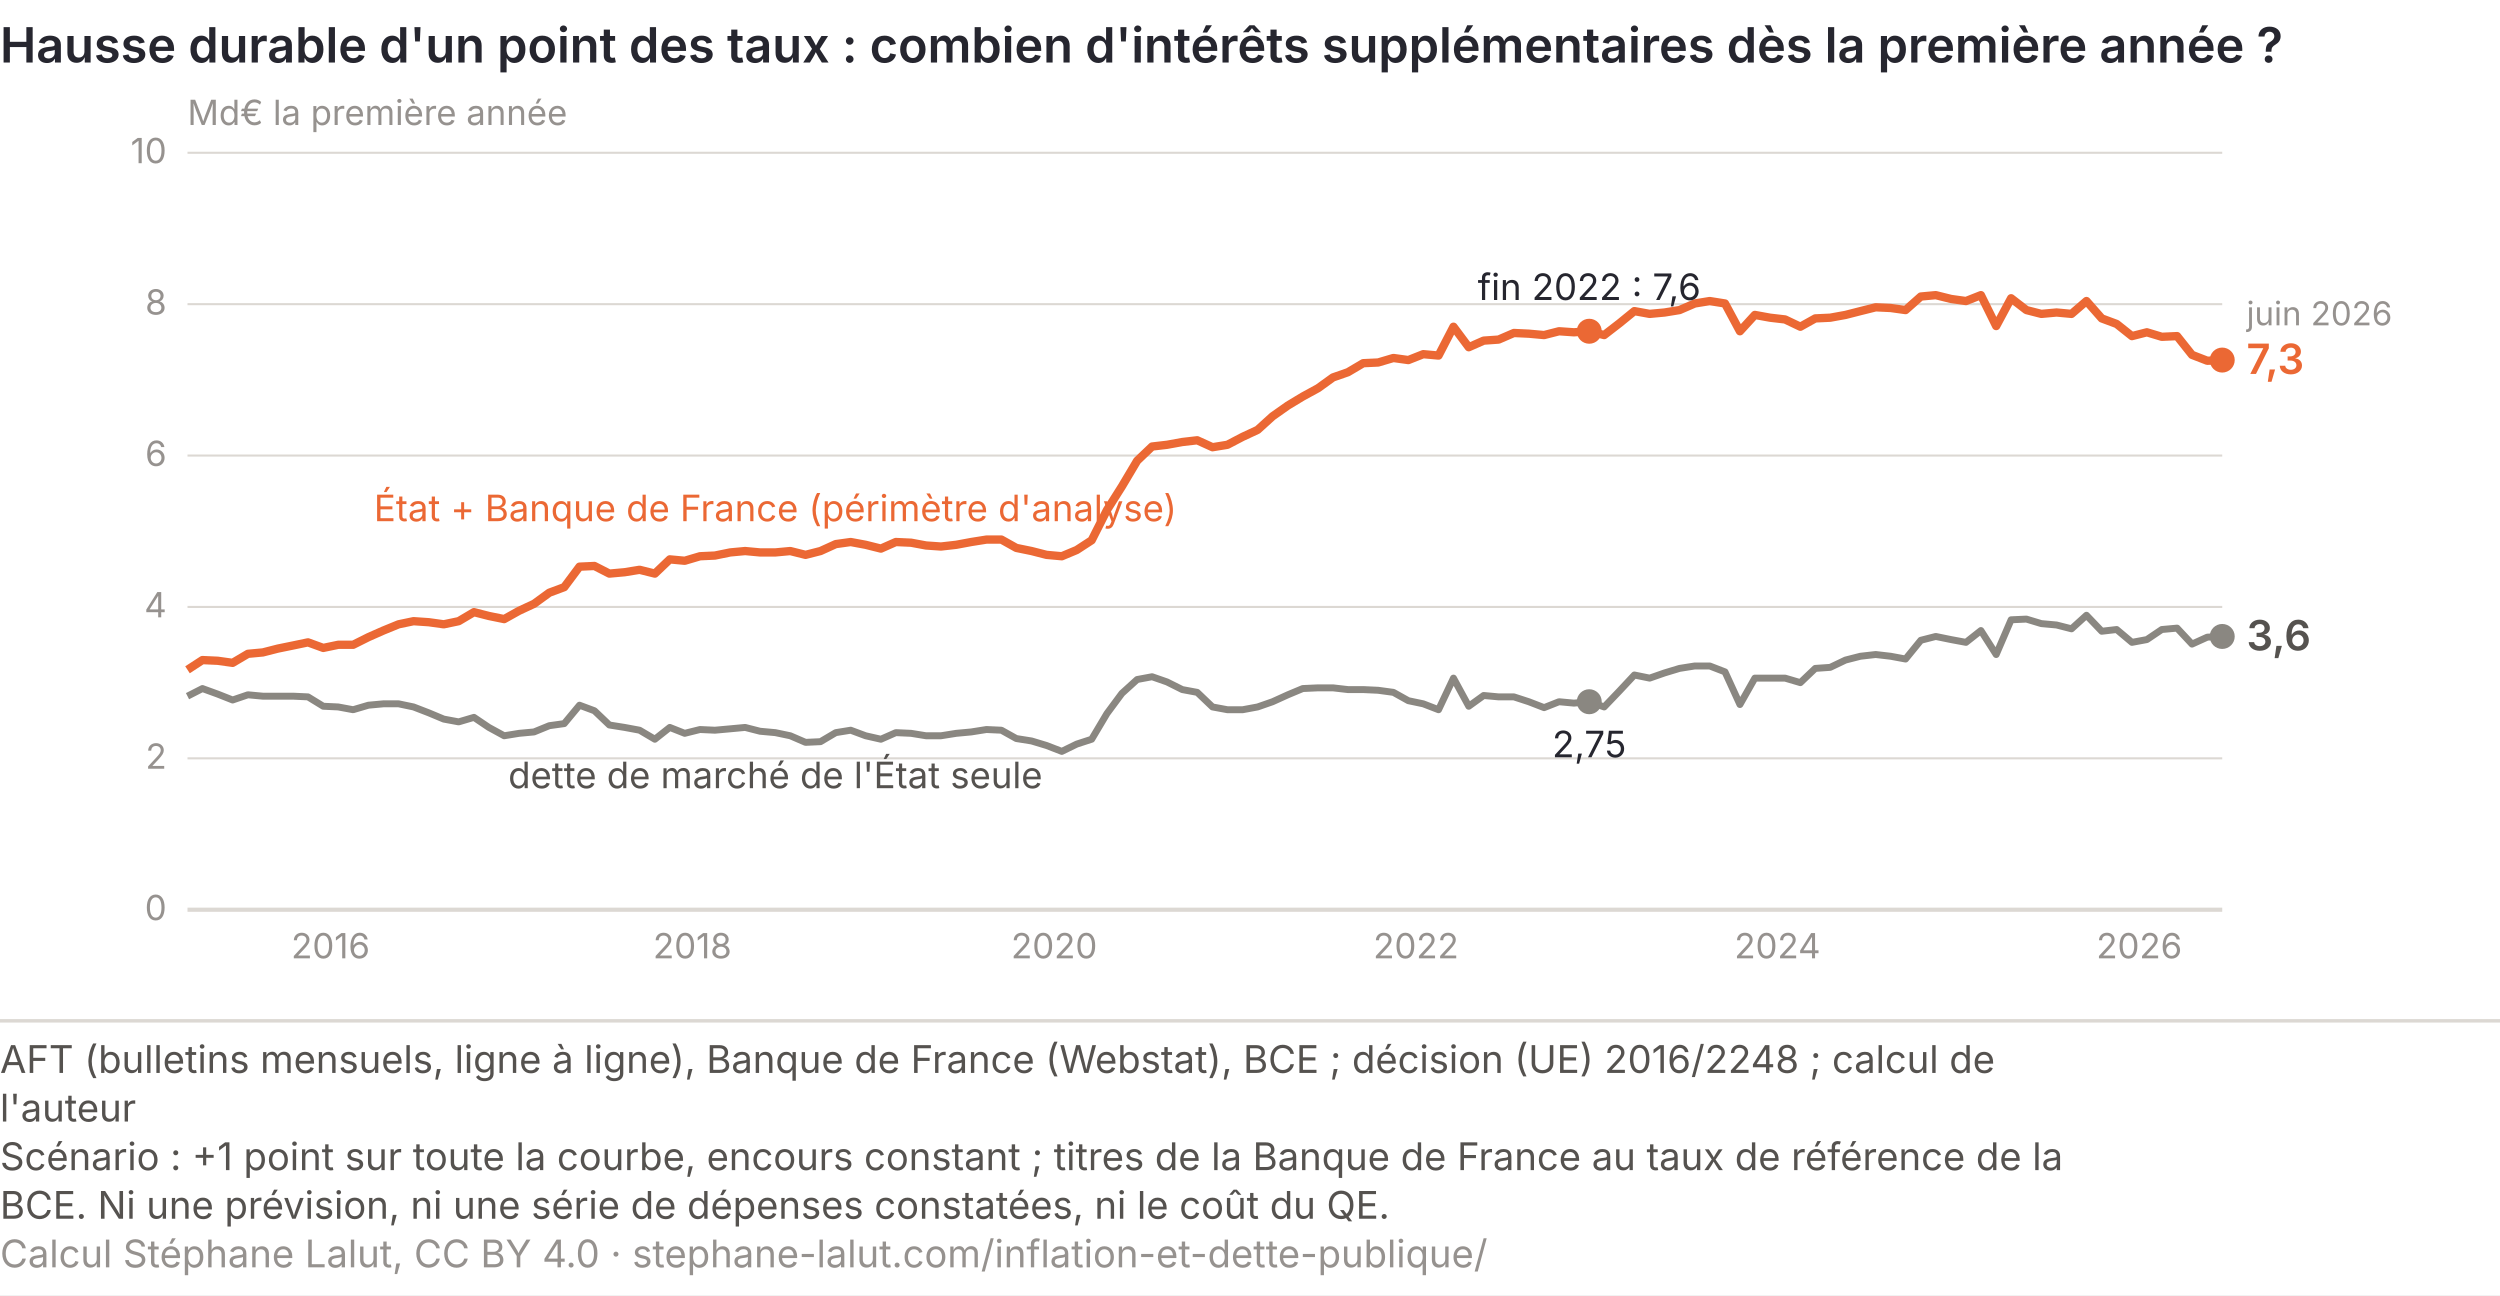
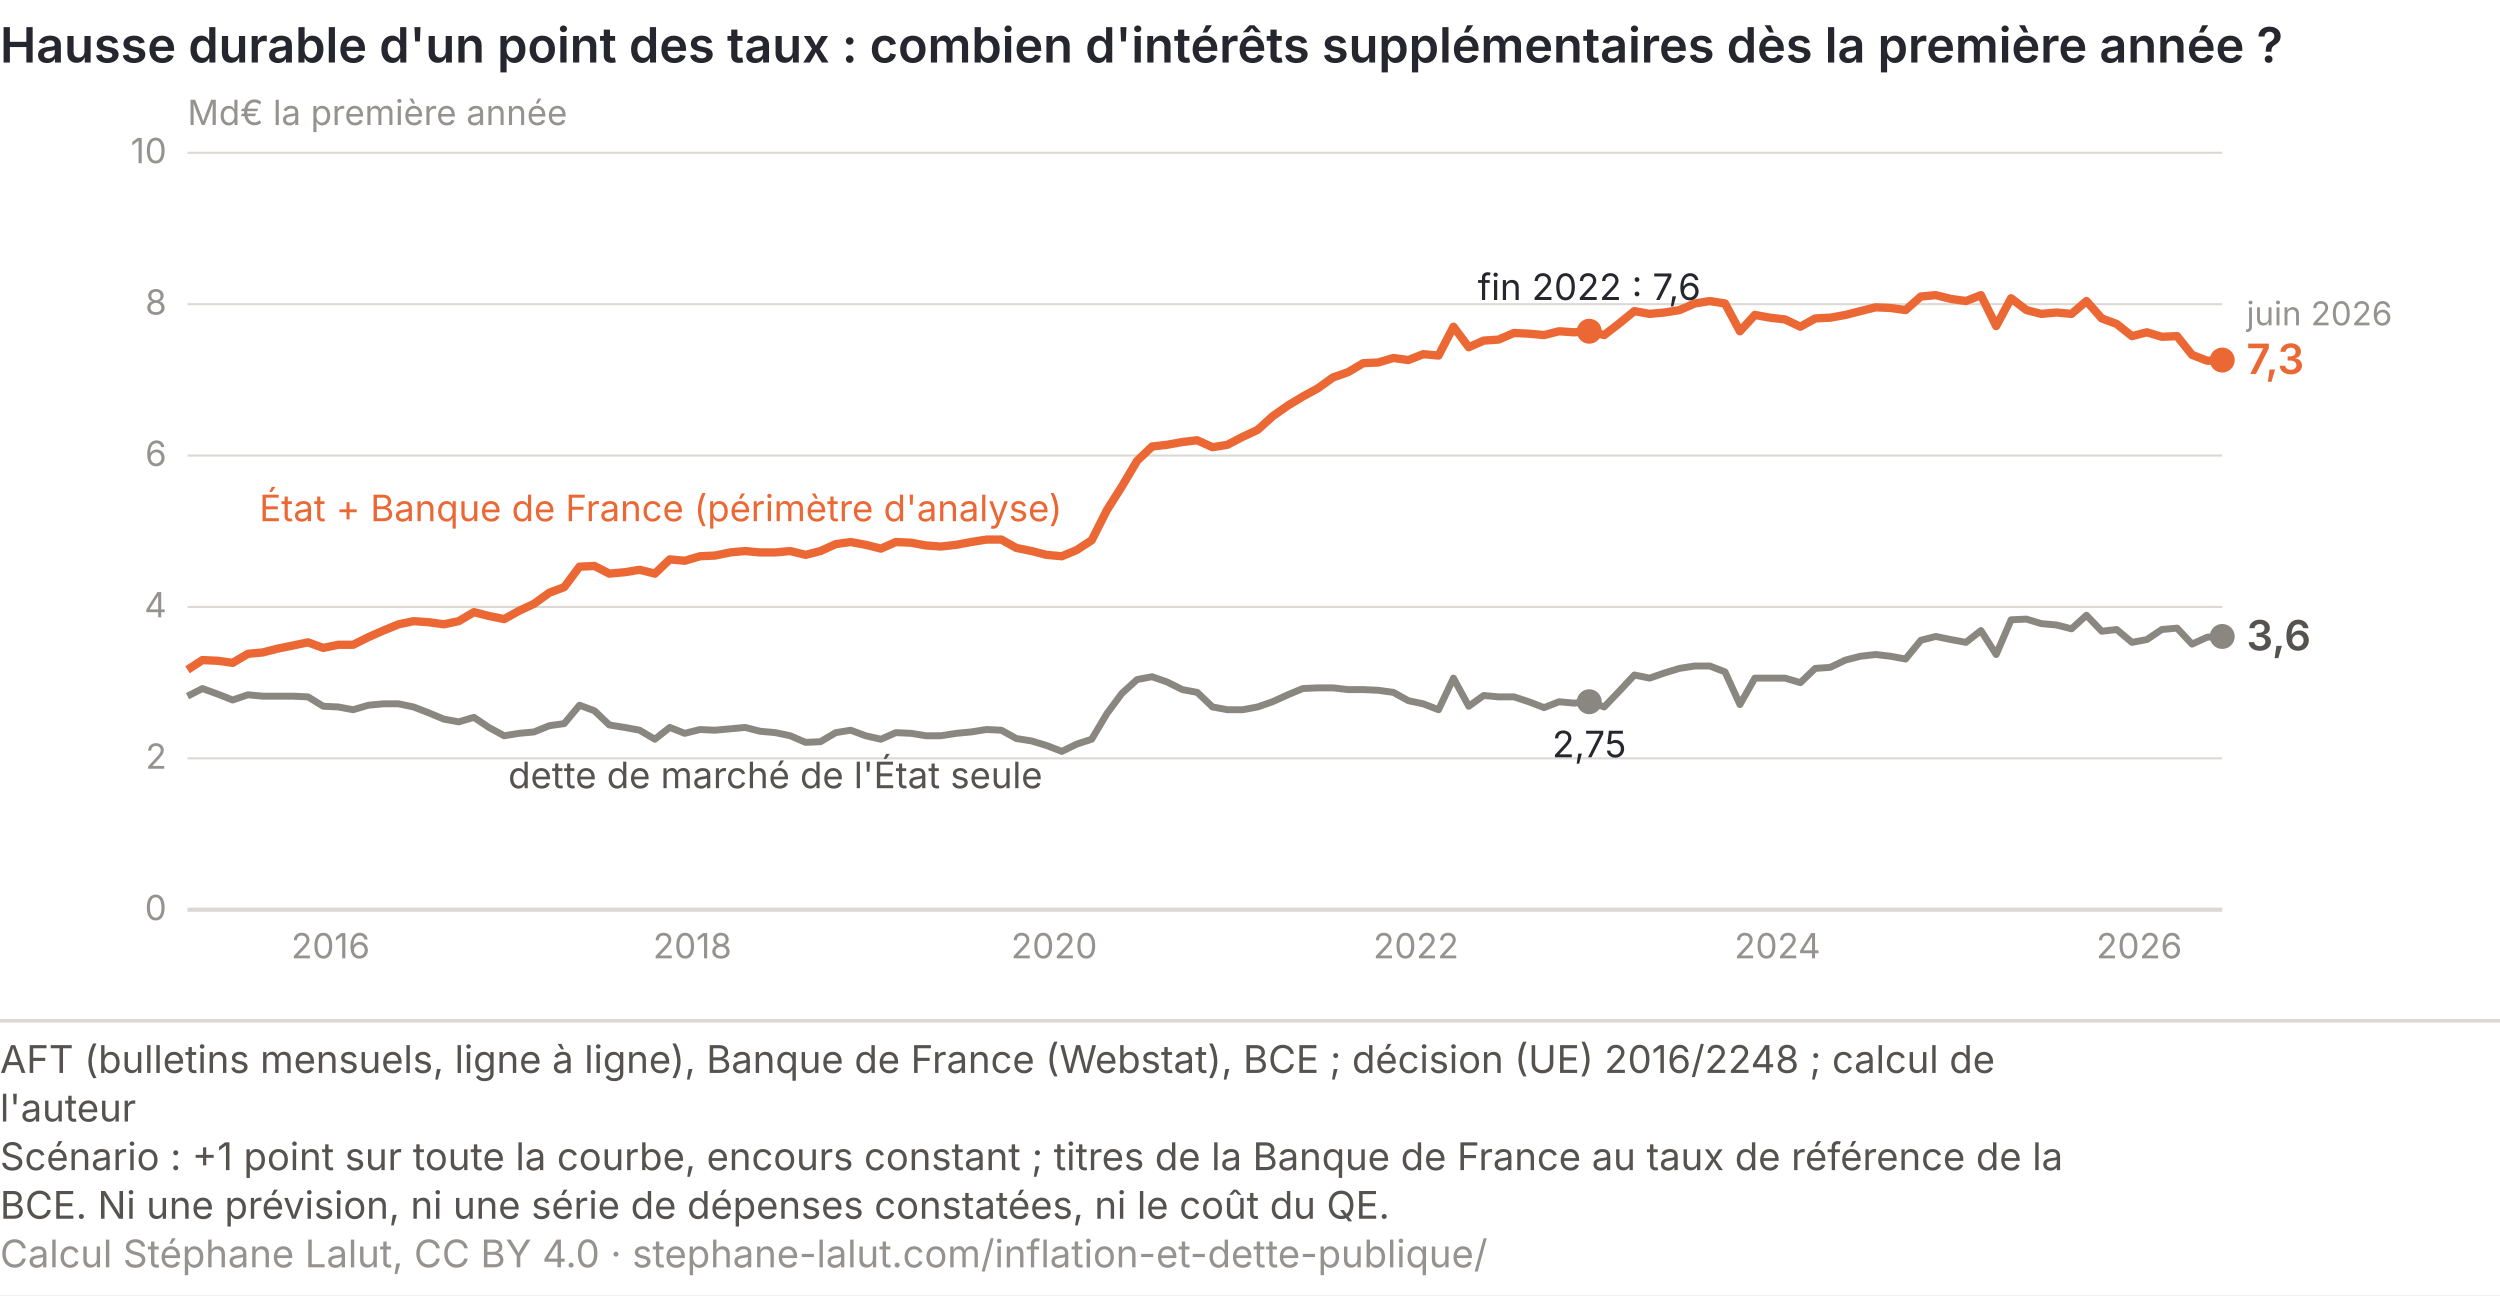
<svg xmlns="http://www.w3.org/2000/svg" viewBox="0 0 720 373" role="img" font-variant-numeric="tabular-nums" aria-labelledby="achats-t achats-d" font-family="Inter, 'Helvetica Neue', Arial, sans-serif">
  <rect width="720" height="373" fill="#ffffff" />
  <text x="0" y="18" font-size="14" font-weight="600" fill="#26262f">Hausse durable d'un point des taux : combien d'intérêts supplémentaires dès la première année ?</text>
  <line x1="54" y1="262.0" x2="640" y2="262.0" stroke="#dcd8d3" stroke-width="1.2" />
  <text x="48" y="265.0" font-size="10" fill="#96928f" text-anchor="end">0</text>
  <line x1="54" y1="218.4" x2="640" y2="218.4" stroke="#dcd8d3" stroke-width="0.6" />
  <text x="48" y="221.4" font-size="10" fill="#96928f" text-anchor="end">2</text>
  <line x1="54" y1="174.8" x2="640" y2="174.8" stroke="#dcd8d3" stroke-width="0.6" />
  <text x="48" y="177.8" font-size="10" fill="#96928f" text-anchor="end">4</text>
  <line x1="54" y1="131.2" x2="640" y2="131.2" stroke="#dcd8d3" stroke-width="0.6" />
  <text x="48" y="134.2" font-size="10" fill="#96928f" text-anchor="end">6</text>
  <line x1="54" y1="87.6" x2="640" y2="87.6" stroke="#dcd8d3" stroke-width="0.6" />
  <text x="48" y="90.6" font-size="10" fill="#96928f" text-anchor="end">8</text>
  <line x1="54" y1="44.0" x2="640" y2="44.0" stroke="#dcd8d3" stroke-width="0.6" />
  <text x="48" y="47.0" font-size="10" fill="#96928f" text-anchor="end">10</text>
  <text x="54" y="36" font-size="10" fill="#96928f">Md€ la première année</text>
  <text x="95.2" y="276" font-size="10" fill="#96928f" text-anchor="middle">2016</text>
  <text x="199.4" y="276" font-size="10" fill="#96928f" text-anchor="middle">2018</text>
  <text x="303.6" y="276" font-size="10" fill="#96928f" text-anchor="middle">2020</text>
  <text x="407.8" y="276" font-size="10" fill="#96928f" text-anchor="middle">2022</text>
  <text x="511.9" y="276" font-size="10" fill="#96928f" text-anchor="middle">2024</text>
  <text x="616.1" y="276" font-size="10" fill="#96928f" text-anchor="middle">2026</text>
  <path d="M54.0,200.5 L58.3,198.3 L62.7,199.9 L67.0,201.6 L71.4,200.1 L75.7,200.5 L80.0,200.5 L84.4,200.5 L88.7,200.7 L93.1,203.4 L97.4,203.6 L101.7,204.4 L106.1,203.1 L110.4,202.7 L114.8,202.7 L119.1,203.6 L123.5,205.3 L127.8,207.1 L132.1,207.9 L136.5,206.6 L140.8,209.5 L145.2,211.9 L149.5,211.2 L153.8,210.8 L158.2,209.0 L162.5,208.4 L166.9,203.1 L171.2,204.7 L175.5,208.8 L179.9,209.5 L184.2,210.3 L188.6,212.9 L192.9,209.5 L197.2,211.2 L201.6,210.1 L205.9,210.3 L210.3,209.9 L214.6,209.5 L218.9,210.6 L223.3,211.0 L227.6,211.9 L232.0,213.8 L236.3,213.6 L240.7,211.0 L245.0,210.3 L249.3,211.9 L253.7,212.9 L258.0,211.0 L262.4,211.2 L266.7,211.9 L271.0,211.9 L275.4,211.2 L279.7,210.8 L284.1,210.1 L288.4,210.3 L292.7,212.7 L297.1,213.4 L301.4,214.7 L305.8,216.4 L310.1,214.3 L314.4,212.9 L318.8,205.5 L323.1,199.7 L327.5,195.7 L331.8,194.9 L336.1,196.4 L340.5,198.6 L344.8,199.4 L349.2,203.6 L353.5,204.4 L357.9,204.4 L362.2,203.6 L366.5,202.1 L370.9,200.1 L375.2,198.3 L379.6,198.1 L383.9,198.1 L388.2,198.6 L392.6,198.6 L396.9,198.8 L401.3,199.4 L405.6,201.8 L409.9,202.7 L414.3,204.4 L418.6,195.3 L423.0,203.4 L427.3,200.3 L431.6,200.7 L436.0,200.7 L440.3,202.1 L444.7,203.8 L449.0,202.1 L453.3,202.5 L457.7,202.1 L462.0,203.6 L466.4,199.0 L470.7,194.4 L475.1,195.3 L479.4,193.8 L483.7,192.5 L488.1,191.8 L492.4,191.8 L496.8,193.5 L501.1,202.9 L505.4,195.3 L509.8,195.3 L514.1,195.3 L518.5,196.6 L522.8,192.5 L527.1,192.2 L531.5,190.1 L535.8,189.0 L540.2,188.5 L544.5,189.0 L548.8,189.8 L553.2,184.4 L557.5,183.3 L561.9,184.2 L566.2,185.0 L570.5,181.6 L574.9,188.5 L579.2,178.5 L583.6,178.3 L587.9,179.6 L592.3,180.0 L596.6,181.1 L600.9,177.2 L605.3,181.8 L609.6,181.3 L614.0,185.0 L618.3,184.2 L622.6,181.3 L627.0,180.9 L631.3,185.5 L635.7,183.5 L640.0,183.3" fill="none" stroke="#8a8781" stroke-width="2.0" stroke-linejoin="round" />
  <path d="M54.0,192.9 L58.3,190.1 L62.7,190.3 L67.0,190.9 L71.4,188.3 L75.7,187.9 L80.0,186.8 L84.4,185.9 L88.7,185.0 L93.1,186.6 L97.4,185.7 L101.7,185.7 L106.1,183.5 L110.4,181.6 L114.8,179.8 L119.1,178.9 L123.5,179.2 L127.8,179.8 L132.1,178.9 L136.5,176.3 L140.8,177.4 L145.2,178.3 L149.5,175.9 L153.8,173.9 L158.2,170.7 L162.5,169.1 L166.9,163.2 L171.2,163.0 L175.5,165.2 L179.9,164.8 L184.2,164.1 L188.6,165.2 L192.9,161.1 L197.2,161.5 L201.6,160.2 L205.9,160.0 L210.3,159.1 L214.6,158.7 L218.9,159.1 L223.3,159.1 L227.6,158.7 L232.0,159.8 L236.3,158.7 L240.7,156.7 L245.0,156.1 L249.3,156.9 L253.7,158.0 L258.0,156.1 L262.4,156.3 L266.7,157.1 L271.0,157.4 L275.4,156.9 L279.7,156.1 L284.1,155.4 L288.4,155.4 L292.7,157.8 L297.1,158.7 L301.4,159.8 L305.8,160.2 L310.1,158.4 L314.4,155.6 L318.8,146.9 L323.1,140.1 L327.5,132.7 L331.8,128.6 L336.1,128.1 L340.5,127.3 L344.8,126.8 L349.2,128.8 L353.5,128.1 L357.9,125.8 L362.2,123.8 L366.5,119.9 L370.9,116.8 L375.2,114.2 L379.6,111.8 L383.9,108.7 L388.2,107.2 L392.6,104.6 L396.9,104.4 L401.3,103.1 L405.6,103.7 L409.9,102.0 L414.3,102.4 L418.6,94.1 L423.0,100.0 L427.3,98.1 L431.6,97.8 L436.0,95.9 L440.3,96.1 L444.7,96.5 L449.0,95.4 L453.3,95.7 L457.7,95.4 L462.0,96.5 L466.4,93.1 L470.7,89.6 L475.1,90.4 L479.4,90.0 L483.7,89.3 L488.1,87.4 L492.4,86.7 L496.8,87.4 L501.1,95.4 L505.4,90.7 L509.8,91.5 L514.1,92.0 L518.5,94.1 L522.8,91.7 L527.1,91.5 L531.5,90.7 L535.8,89.6 L540.2,88.5 L544.5,88.7 L548.8,89.3 L553.2,85.4 L557.5,85.0 L561.9,86.1 L566.2,86.7 L570.5,85.0 L574.9,93.9 L579.2,85.9 L583.6,89.3 L587.9,90.4 L592.3,90.0 L596.6,90.4 L600.9,86.7 L605.3,91.7 L609.6,93.3 L614.0,96.8 L618.3,95.7 L622.6,97.0 L627.0,96.8 L631.3,102.2 L635.7,103.9 L640.0,103.7" fill="none" stroke="#eb6834" stroke-width="2.4" stroke-linejoin="round" />
-   <text x="223.3" y="150.1" font-size="10.5" fill="#eb6834" text-anchor="middle">État + Banque de France (périmètre d'analyse)</text>
+   <text x="190.3" y="150.1" font-size="10.5" fill="#eb6834" text-anchor="middle">État + Banque de France (périmètre d'analyse)</text>
  <text x="223.3" y="227.0" font-size="10.5" fill="#55524f" text-anchor="middle">dette de marché de l'État seule</text>
  <circle cx="457.7" cy="95.4" r="3.6" fill="#eb6834" />
  <circle cx="457.7" cy="202.1" r="3.6" fill="#8a8781" />
  <text x="457.7" y="86.4" font-size="10.5" fill="#26262f" text-anchor="middle">fin 2022 : 7,6</text>
  <text x="457.7" y="218.1" font-size="10.5" fill="#26262f" text-anchor="middle">2,75</text>
  <circle cx="640.0" cy="103.7" r="3.6" fill="#eb6834" />
  <text x="647.0" y="107.7" font-size="12" font-weight="600" fill="#eb6834">7,3</text>
  <circle cx="640.0" cy="183.3" r="3.6" fill="#8a8781" />
  <text x="647.0" y="187.3" font-size="12" font-weight="600" fill="#55524f">3,6</text>
  <text x="647.0" y="93.7" font-size="9.5" fill="#96928f">juin 2026</text>
  <line x1="0" y1="294.0" x2="720" y2="294.0" stroke="#dcd8d3" />
  <text class="pied-source" x="0" y="309.0" font-size="11" fill="#55524f">AFT (bulletins mensuels, ligne à ligne), Banque de France (Webstat), BCE ; décision (UE) 2016/2248 ; calcul de</text>
  <text class="pied-source" x="0" y="323.0" font-size="11" fill="#55524f">l'auteur</text>
  <text class="pied-note" x="0" y="337.0" font-size="11" fill="#55524f">Scénario : +1 point sur toute la courbe, encours constant ; titres de la Banque de France au taux de référence de la</text>
  <text class="pied-note" x="0" y="351.0" font-size="11" fill="#55524f">BCE. Ni une prévision, ni une série de dépenses constatées, ni le coût du QE.</text>
  <text class="pied-licence" x="0" y="365.0" font-size="11" fill="#96928f">Calcul Stéphane Lalut, CC BY 4.0 · stephane-lalut.com/inflation-et-dette-publique/</text>
</svg>
